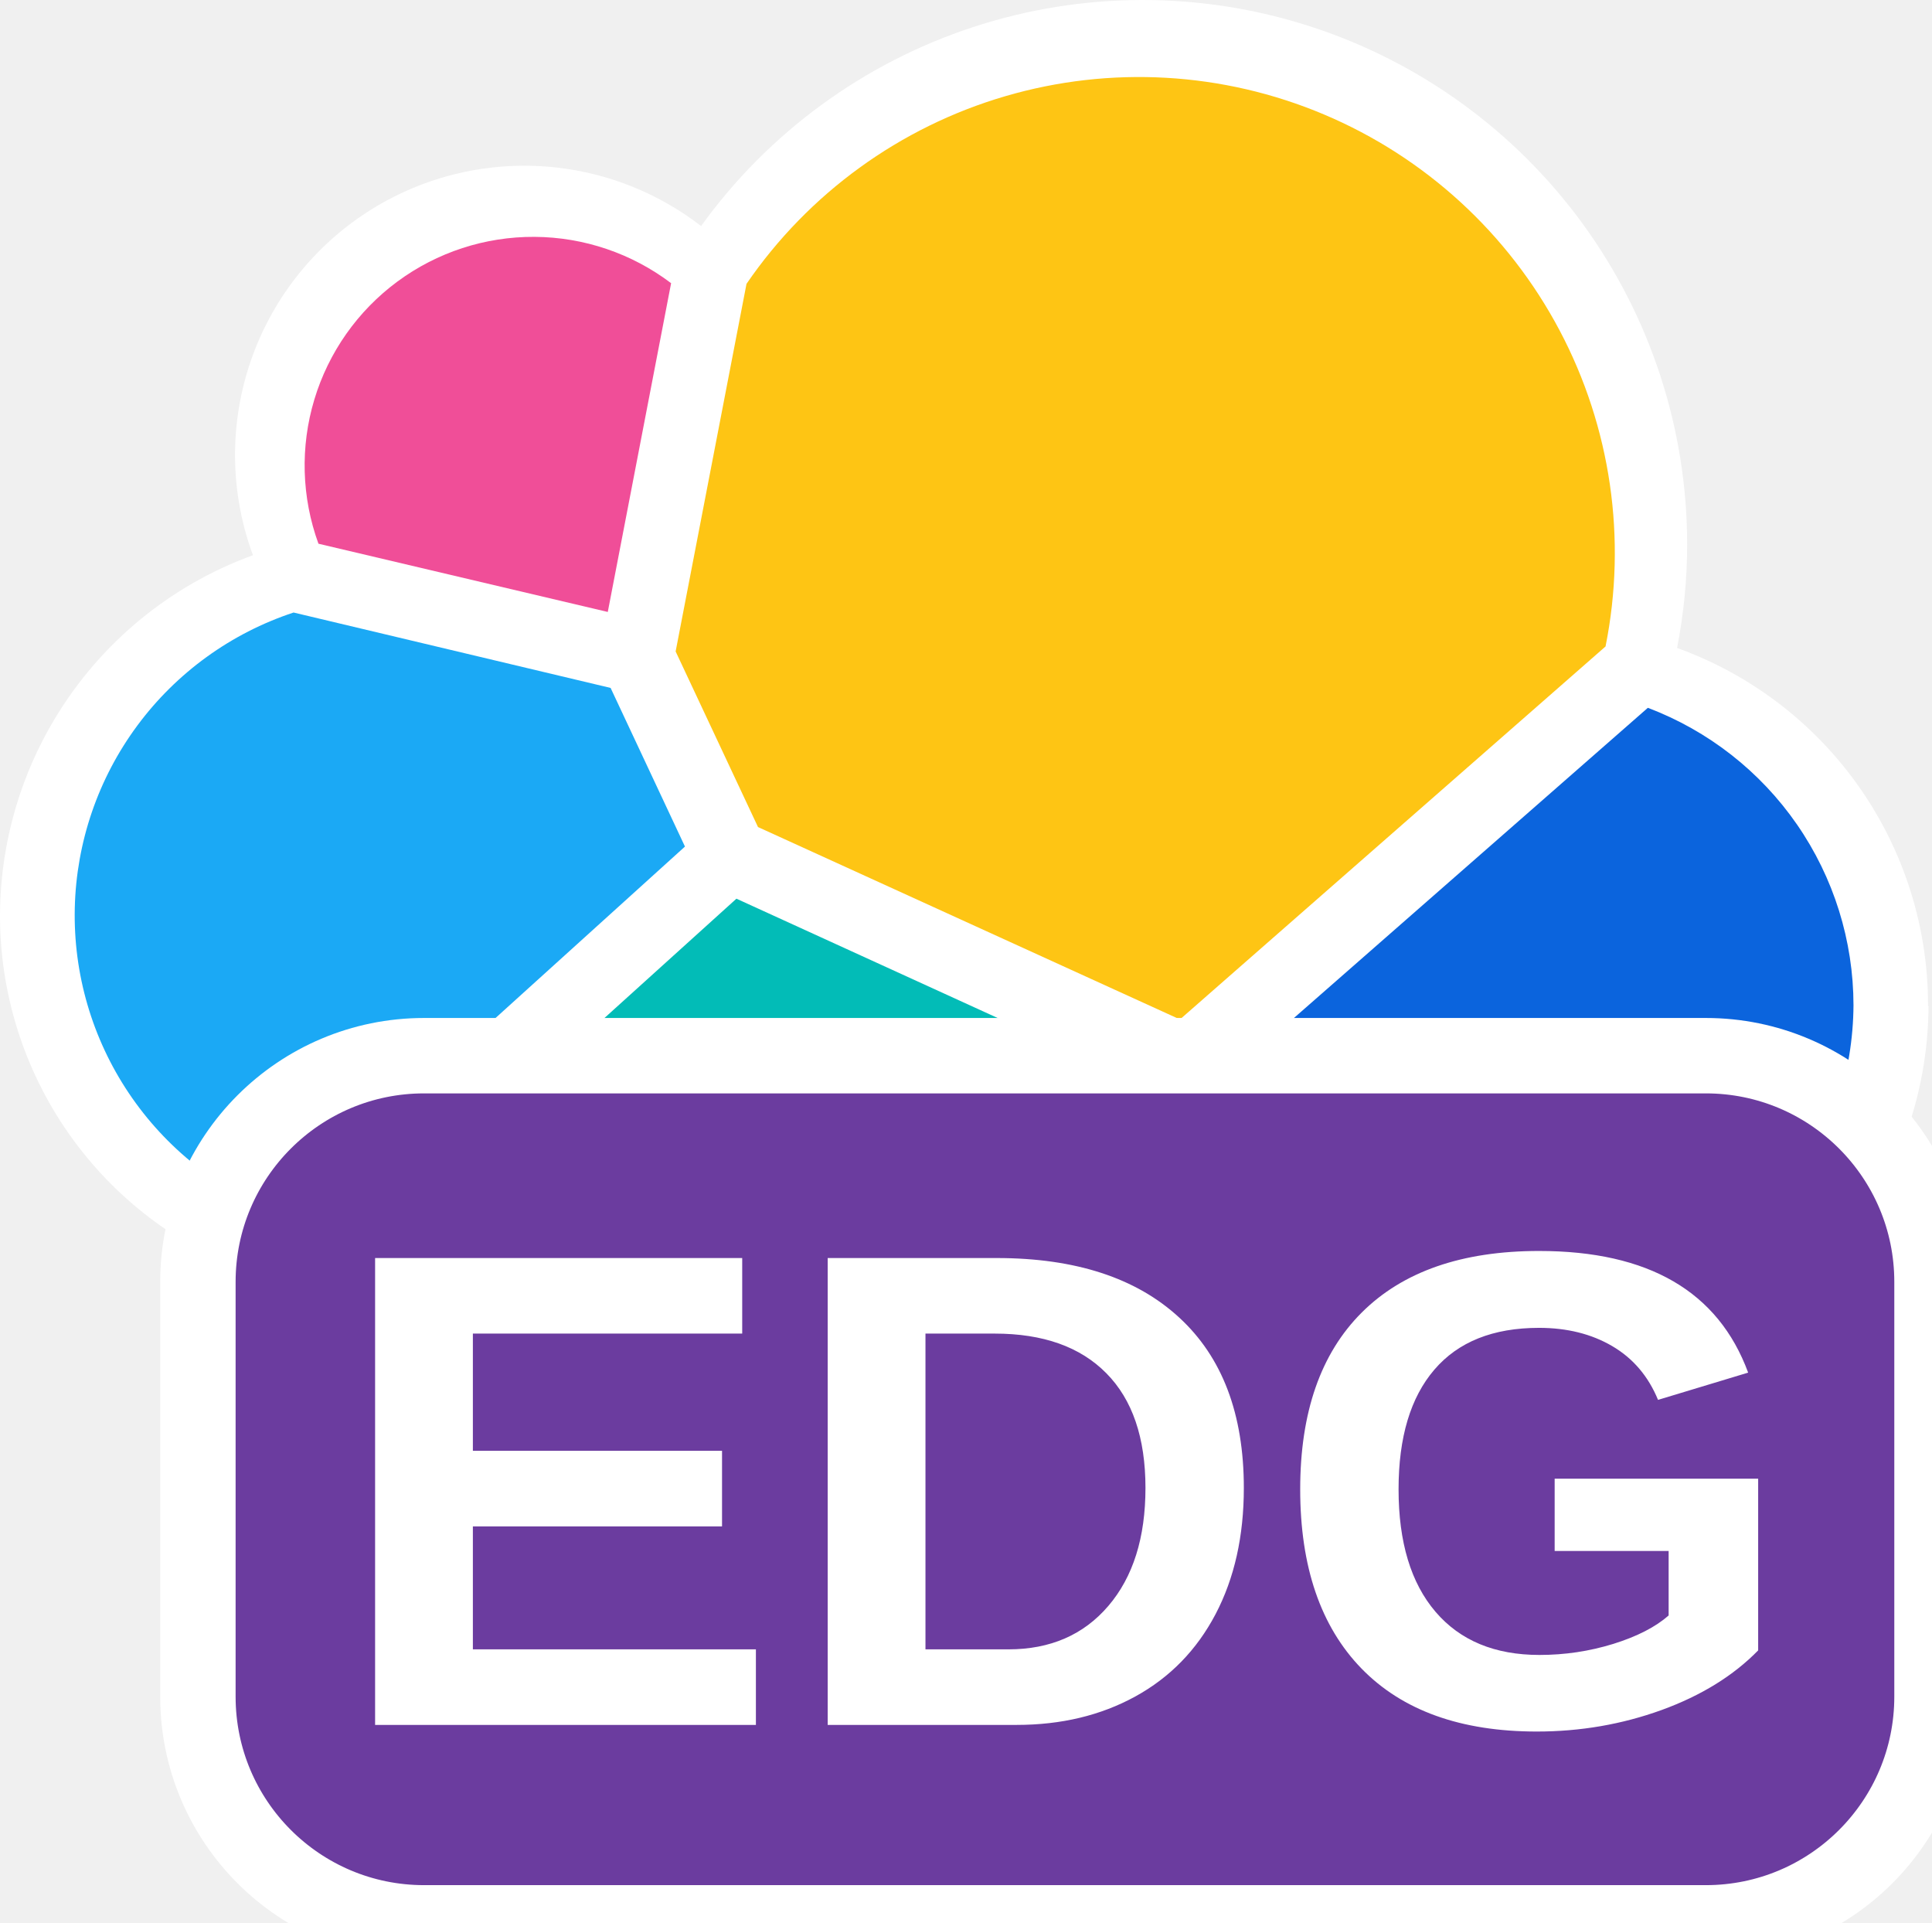
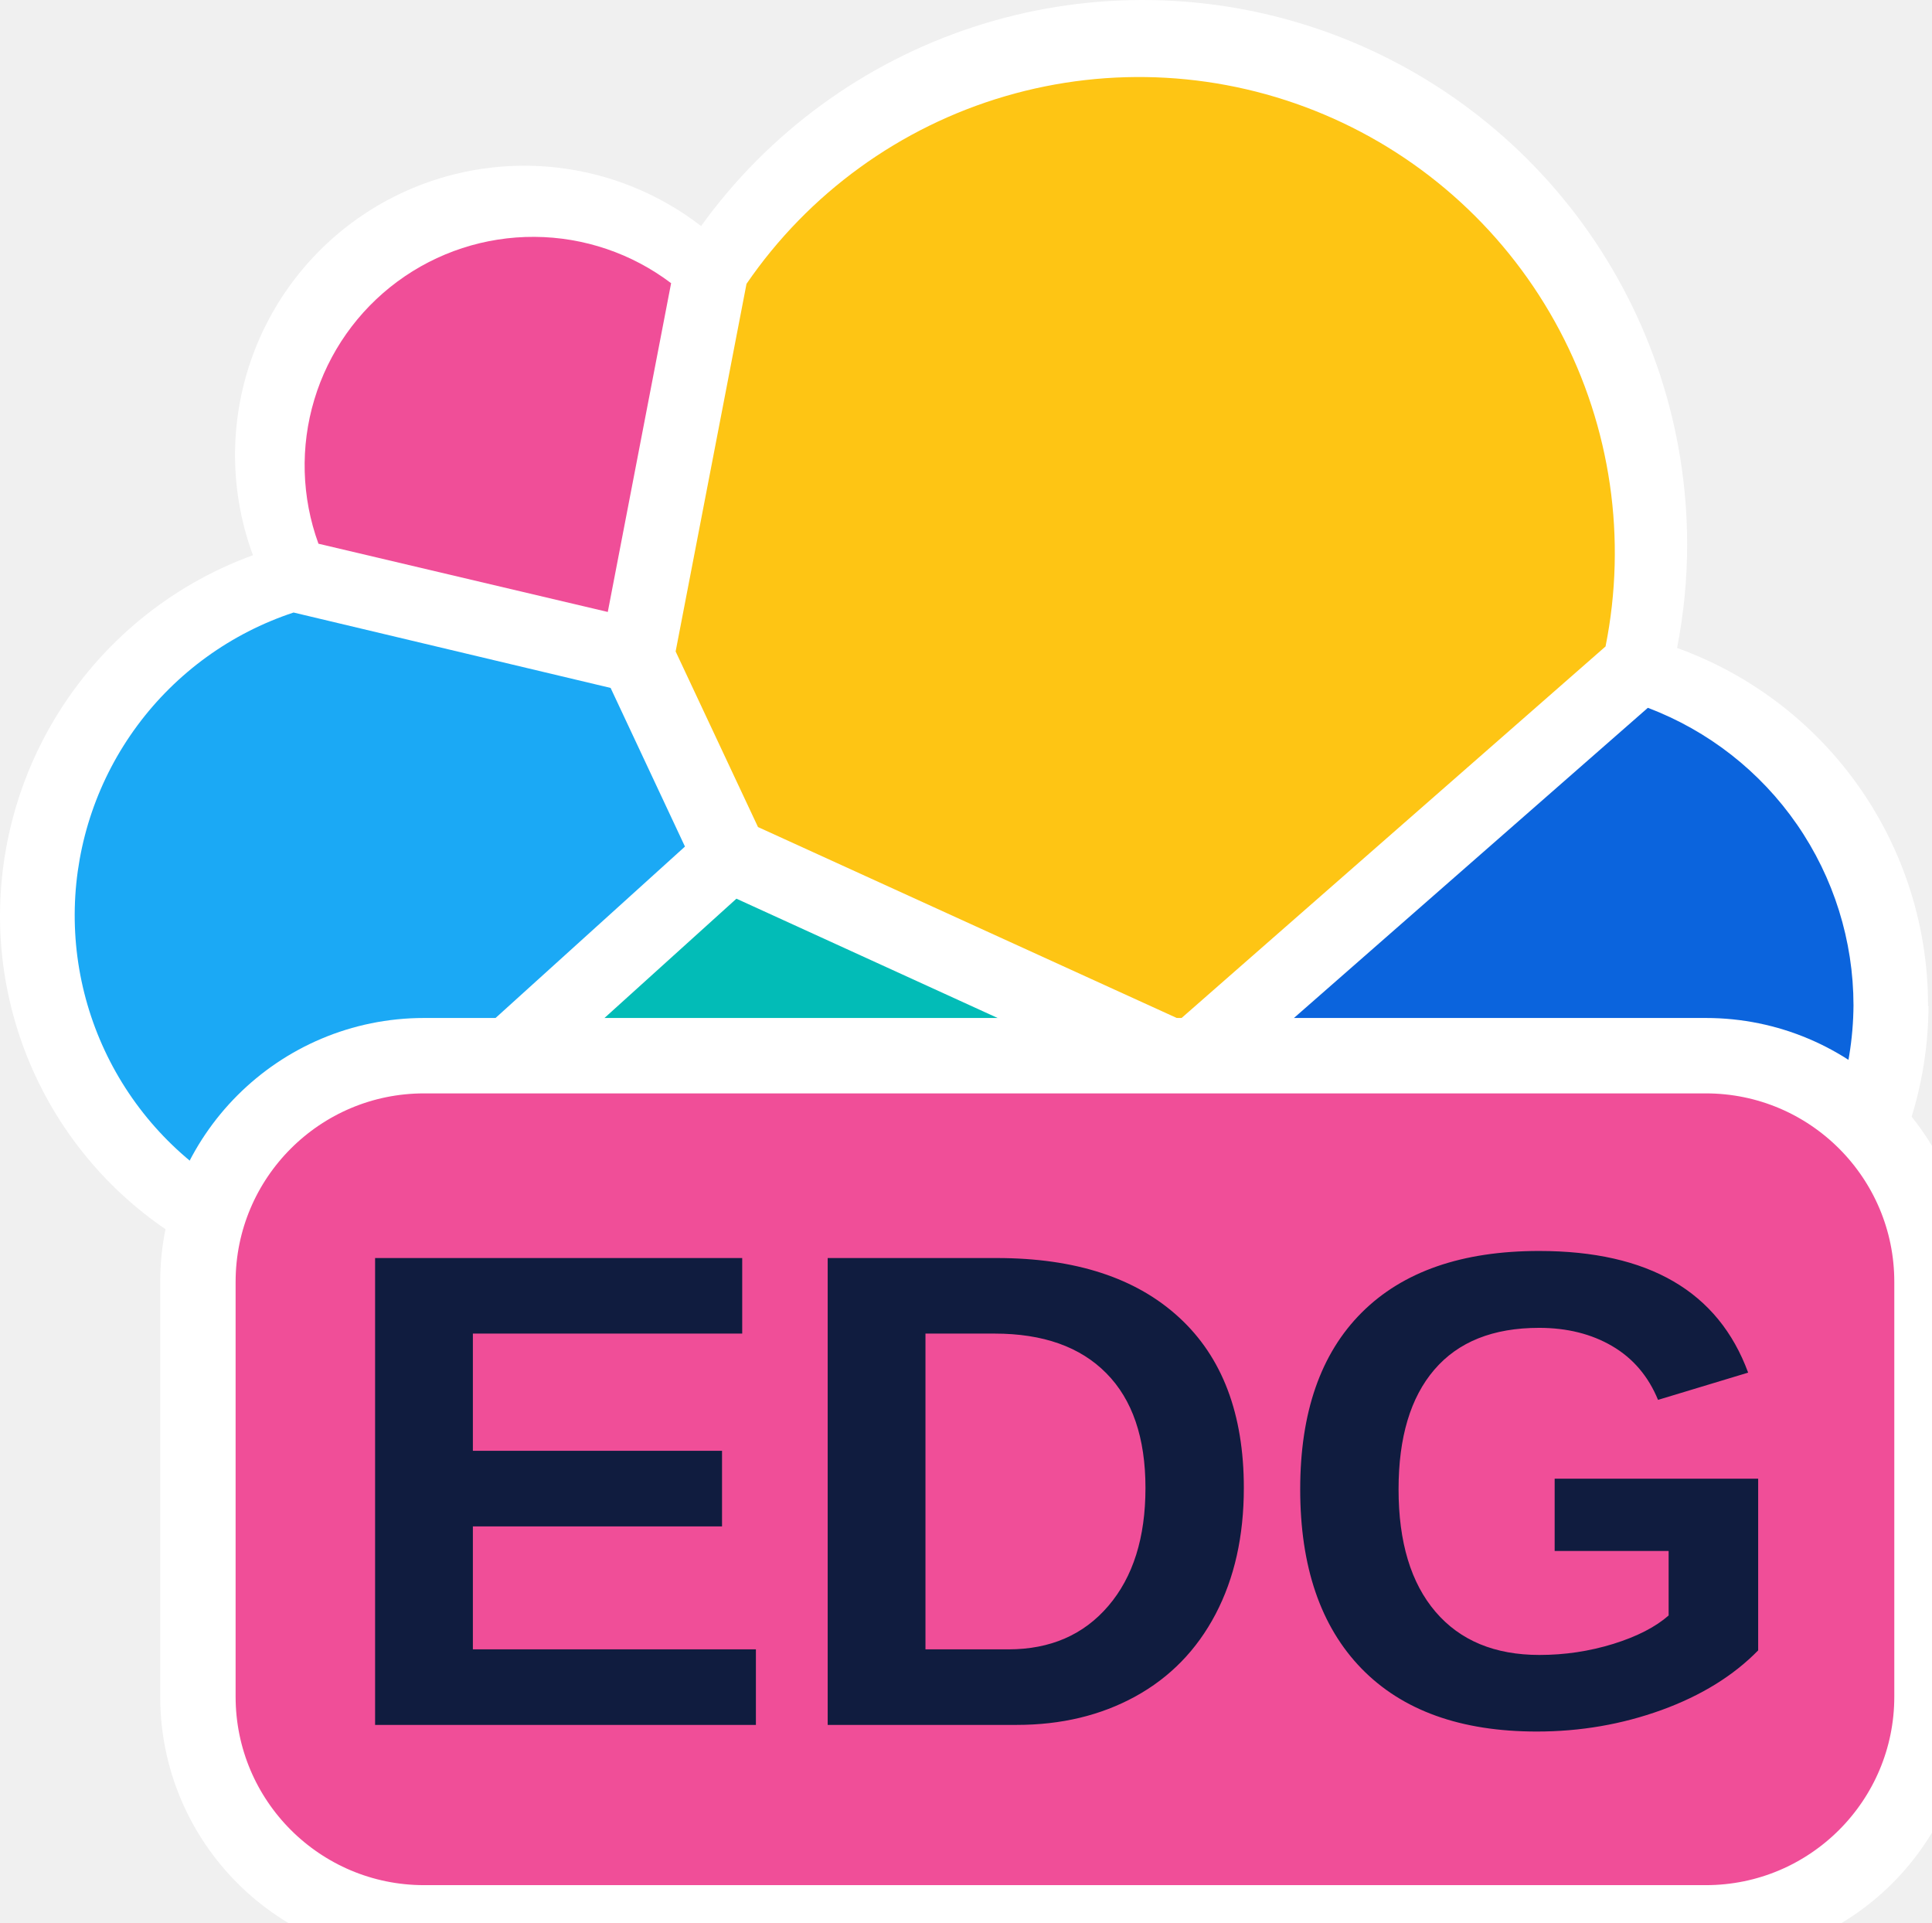
<svg xmlns="http://www.w3.org/2000/svg" width="205" height="204" viewBox="0 0 205 204" fill="none">
  <g>
    <path d="M204.58 106.744C204.603 98.436 202.056 90.326 197.289 83.523C192.521 76.72 185.766 71.558 177.95 68.744C178.661 65.12 179.02 61.436 179.02 57.744C179.015 45.528 175.137 33.629 167.945 23.755C160.752 13.882 150.615 6.542 138.99 2.791C127.365 -0.96 114.849 -0.929 103.242 2.878C91.636 6.686 81.534 14.075 74.39 23.984C69.118 19.911 62.664 17.665 56.002 17.584C49.341 17.504 42.834 19.593 37.464 23.536C32.095 27.479 28.154 33.063 26.237 39.443C24.321 45.824 24.532 52.654 26.84 58.904C19.015 61.753 12.249 66.929 7.451 73.736C2.653 80.543 0.053 88.656 0 96.984C-0.033 105.33 2.527 113.48 7.326 120.309C12.125 127.138 18.927 132.307 26.79 135.104C25.168 143.453 25.412 152.057 27.506 160.301C29.601 168.544 33.492 176.222 38.903 182.784C44.314 189.347 51.109 194.631 58.802 198.258C66.495 201.885 74.895 203.765 83.4 203.764C92.556 203.772 101.581 201.59 109.722 197.402C117.863 193.213 124.884 187.138 130.2 179.684C135.455 183.802 141.912 186.091 148.588 186.201C155.264 186.312 161.793 184.238 167.181 180.295C172.569 176.353 176.522 170.758 178.437 164.362C180.352 157.965 180.125 151.119 177.79 144.864C185.623 142.013 192.394 136.832 197.193 130.016C201.992 123.201 204.587 115.079 204.63 106.744" fill="white" />
    <path d="M80.43 87.744L125.2 108.154L170.36 68.584C172.647 57.175 170.923 45.326 165.48 35.042C160.036 24.758 151.208 16.669 140.487 12.145C129.767 7.62 117.813 6.937 106.647 10.212C95.482 13.486 85.79 20.516 79.21 30.114L71.69 69.114L80.43 87.744Z" fill="#FEC514" />
    <path d="M34.1 135.154C31.769 146.616 33.479 158.533 38.94 168.877C44.401 179.221 53.276 187.355 64.056 191.896C74.836 196.436 86.856 197.103 98.072 193.783C109.288 190.463 119.009 183.36 125.581 173.684L133.031 134.844L123.031 115.844L78.141 95.344L34.1 135.154Z" fill="#02BCB7" />
    <path d="M33.79 57.684L64.49 64.924L71.21 30.044C67.036 26.884 61.952 25.16 56.717 25.129C51.481 25.098 46.377 26.762 42.166 29.873C37.955 32.983 34.864 37.373 33.354 42.386C31.844 47.398 31.997 52.765 33.79 57.684Z" fill="#F04E98" />
    <path d="M31.151 64.984C24.518 67.175 18.727 71.364 14.57 76.978C10.414 82.591 8.096 89.353 7.935 96.335C7.774 103.318 9.778 110.179 13.671 115.978C17.564 121.777 23.157 126.229 29.68 128.724L72.68 89.814L64.79 72.984L31.151 64.984Z" fill="#1BA9F5" />
    <path d="M133.44 173.684C137.012 176.435 141.284 178.128 145.77 178.572C150.256 179.016 154.777 178.191 158.818 176.193C162.859 174.195 166.259 171.103 168.63 167.269C171.001 163.434 172.248 159.012 172.23 154.504C172.243 151.636 171.749 148.789 170.77 146.094L140.12 138.924L133.44 173.684Z" fill="#9ADC30" />
    <path d="M139.68 130.894L173.43 138.784C180.166 136.513 186.025 132.197 190.191 126.437C194.357 120.678 196.622 113.762 196.67 106.654C196.664 99.801 194.573 93.112 190.676 87.475C186.779 81.838 181.259 77.52 174.85 75.094L130.72 113.764L139.68 130.894Z" fill="#0B64DD" />
  </g>
-   <rect x="21" y="112" width="184" height="92" rx="24" fill="#6B3C9F" stroke="#fff" stroke-width="8" />
-   <text x="113" y="183" text-anchor="middle" font-family="Arial, Helvetica, sans-serif" font-weight="700" font-size="72" fill="#fff">EDG</text>
+   <rect x="21" y="112" width="184" height="92" rx="24" fill="#F04E98" stroke="#fff" stroke-width="8" />
+   <text x="113" y="183" text-anchor="middle" font-family="Arial, Helvetica, sans-serif" font-weight="700" font-size="72" fill="#101C3F">EDG</text>
</svg>
